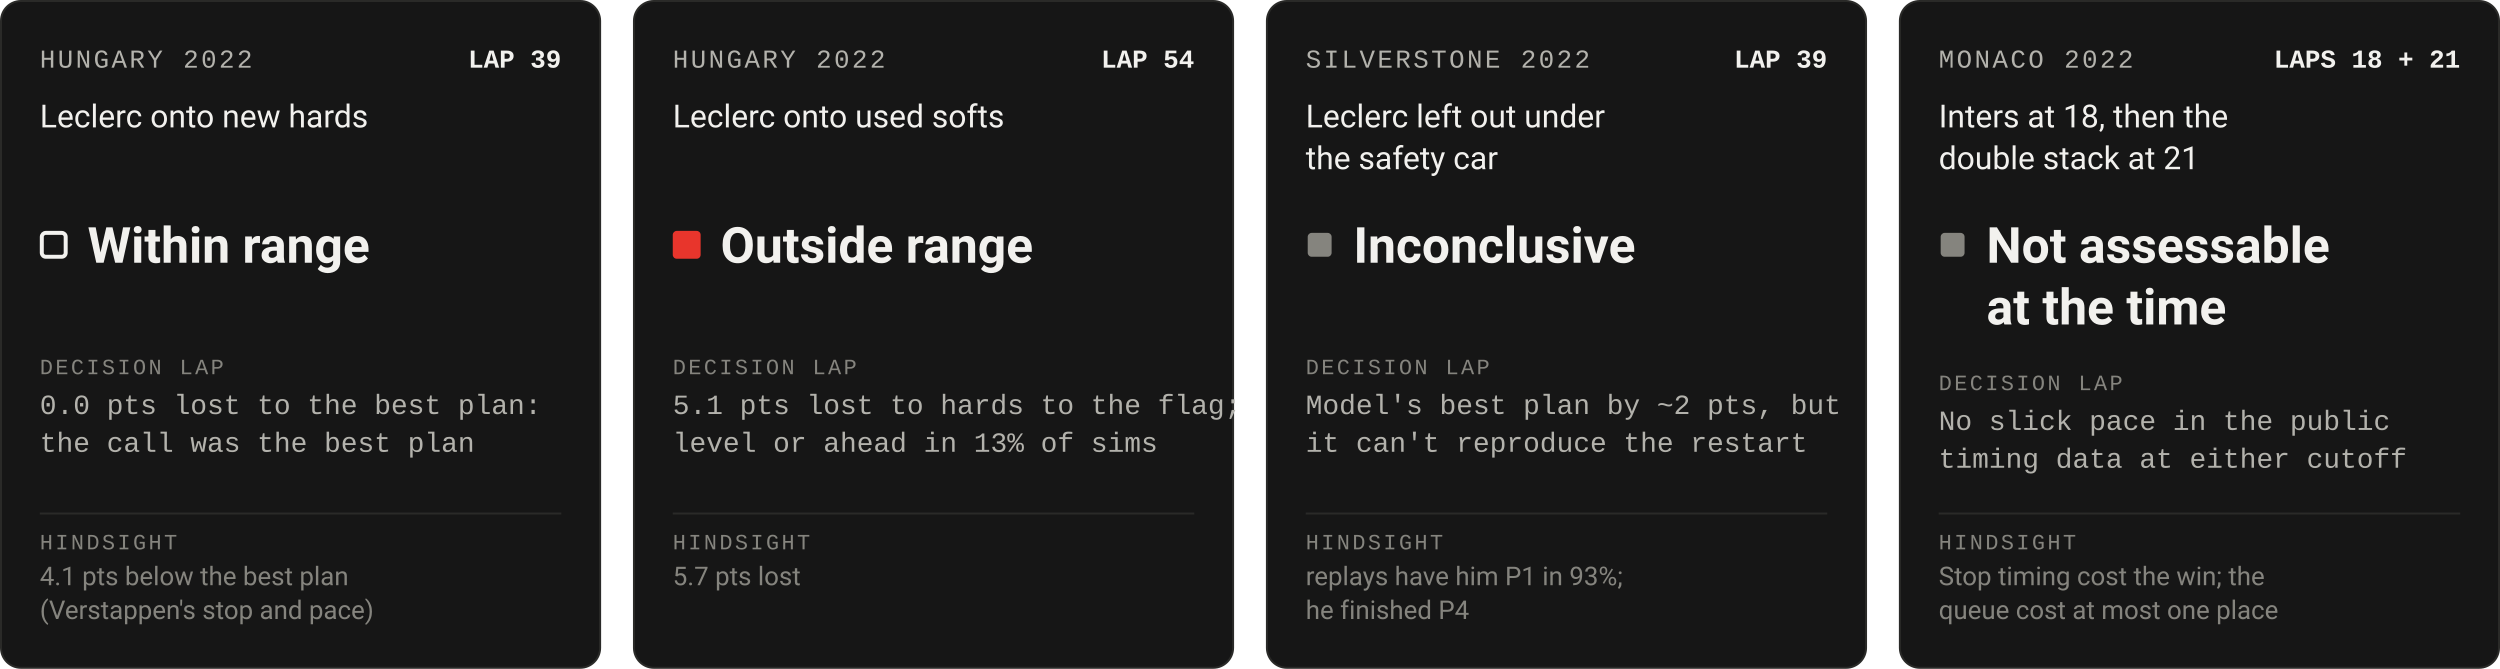
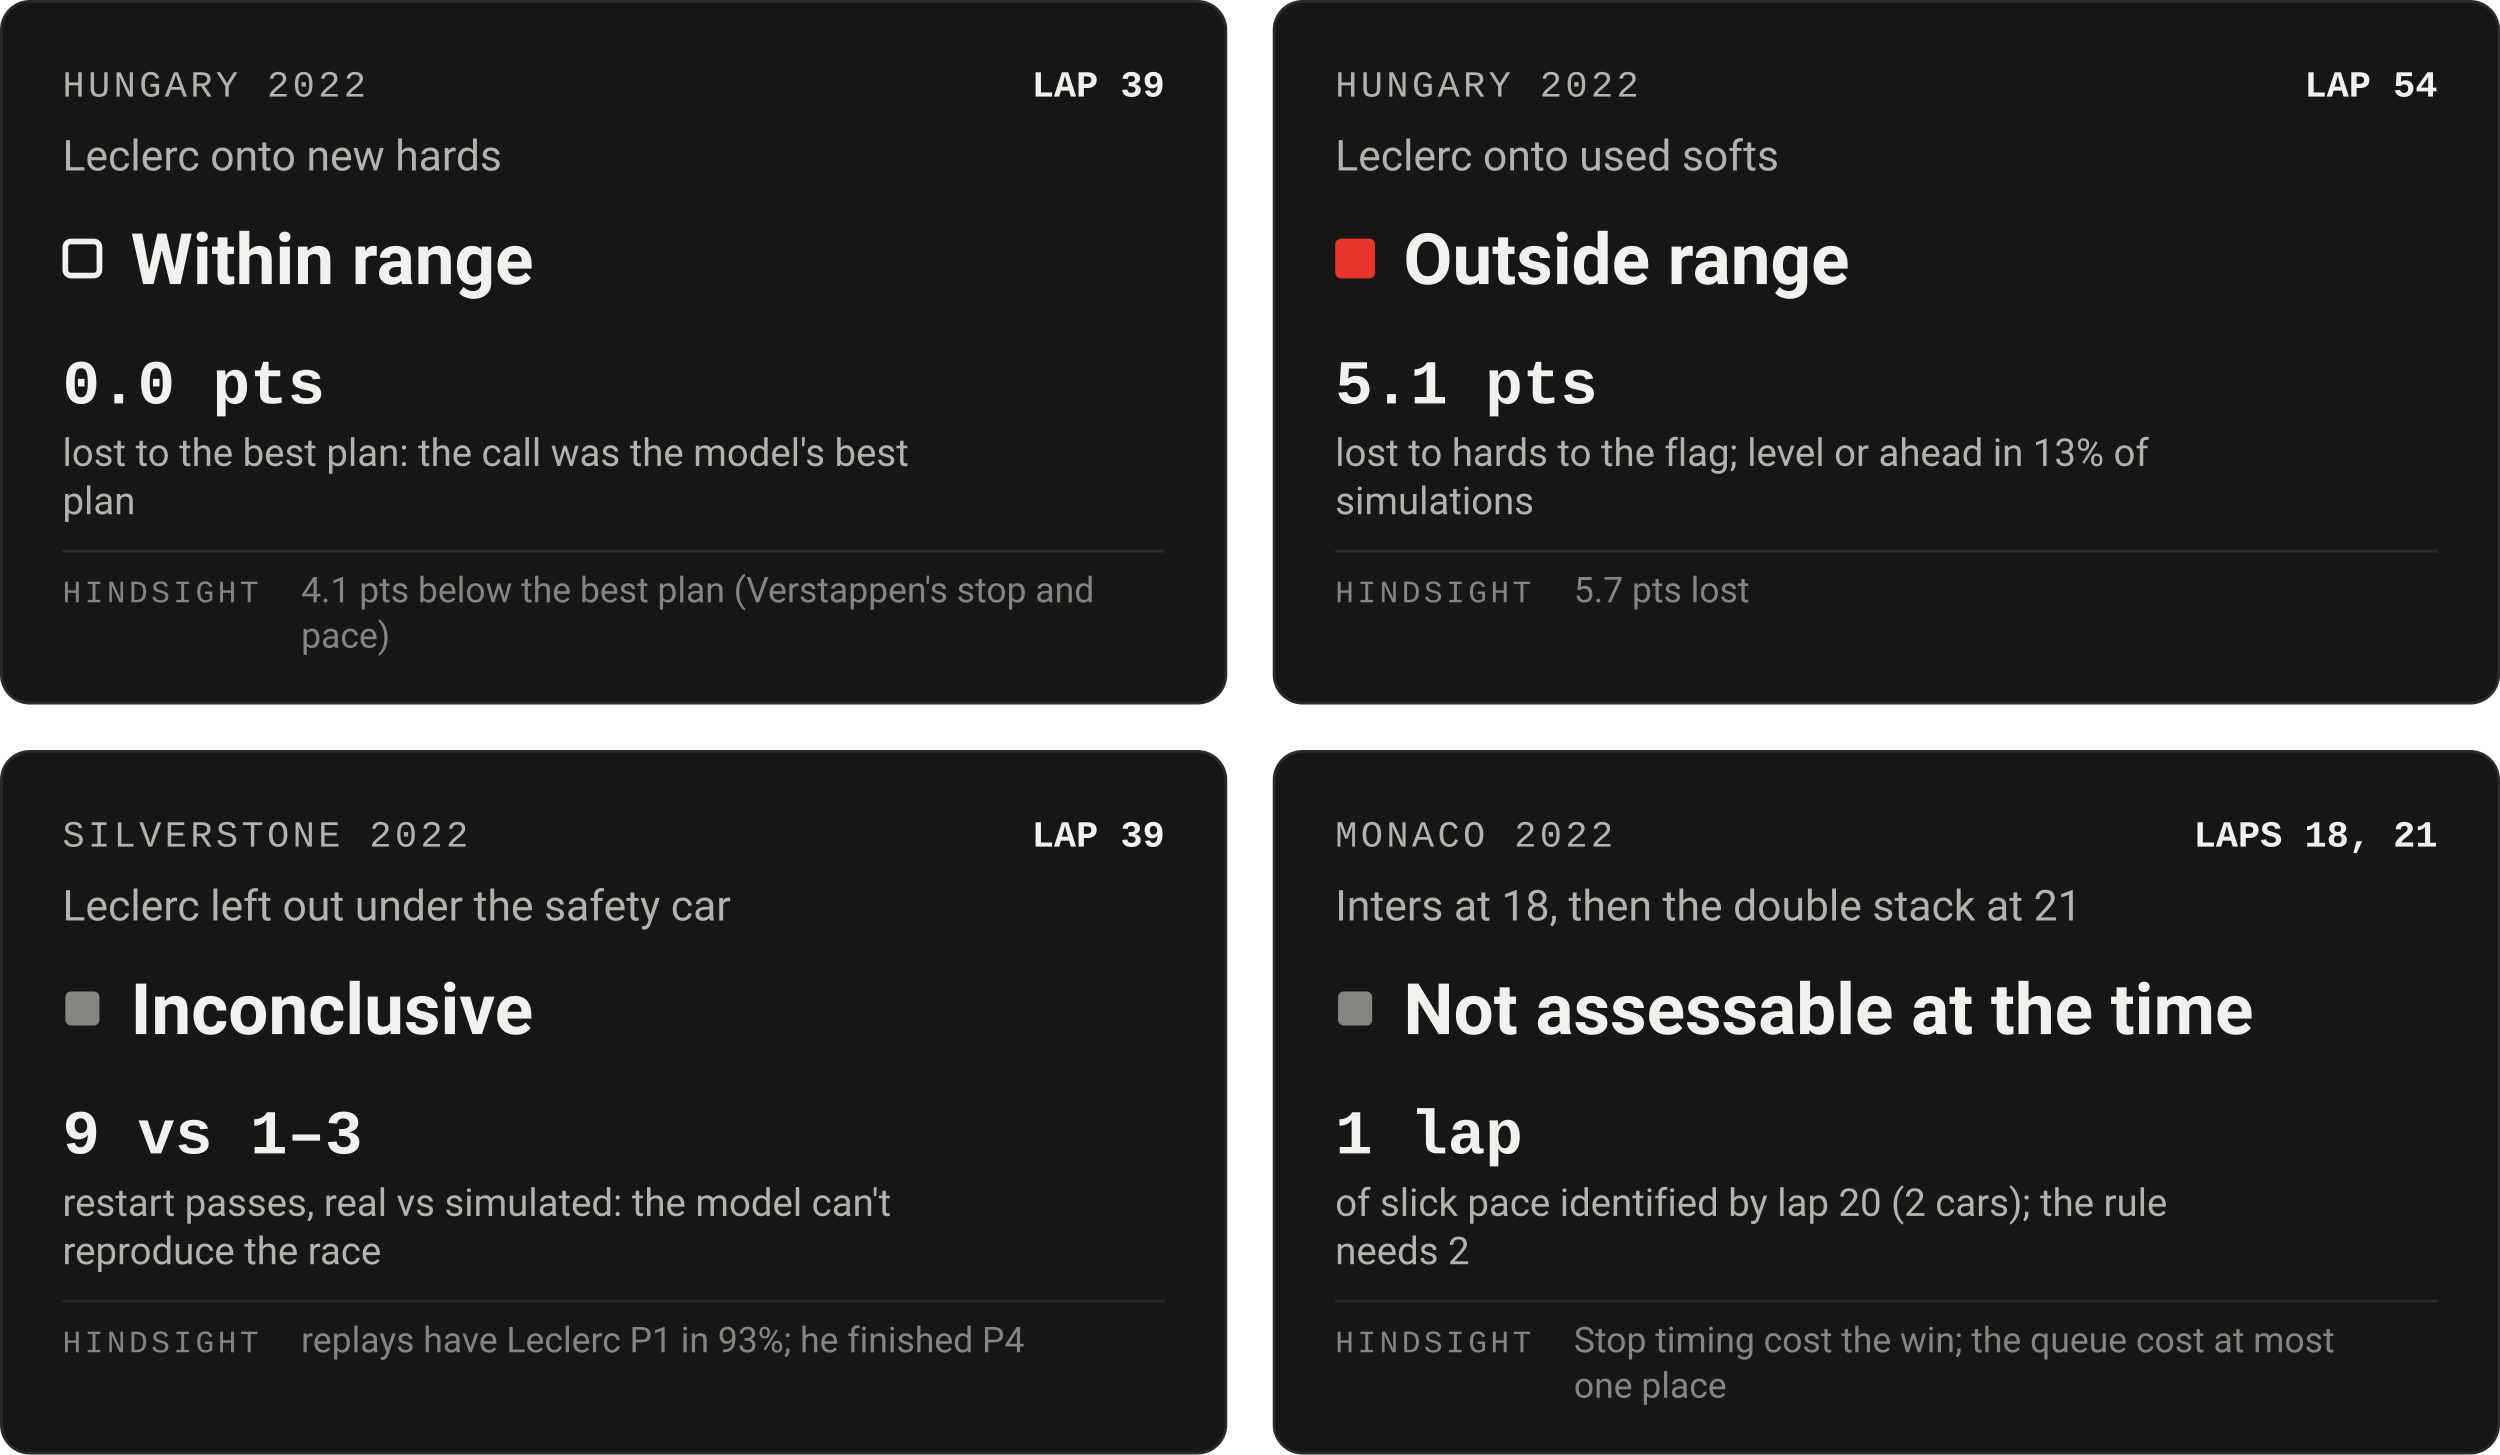
- <svg xmlns="http://www.w3.org/2000/svg" width="1256" height="336" viewBox="0 0 1256 336" role="img" aria-labelledby="t d">
-   <rect width="1256" height="336" fill="none" />
-   <rect x="0.5" y="0.5" width="301" height="335" rx="10" fill="#161616" stroke="#2a2a28" />
-   <text x="20.0" y="34.0" font-family="ui-monospace, SFMono-Regular, Menlo, Consolas, 'Liberation Mono', monospace" font-size="13" font-weight="400" fill="#b3b2ac" text-anchor="start" letter-spacing="1.2">HUNGARY 2022</text>
-   <text x="282.0" y="34.0" font-family="ui-monospace, SFMono-Regular, Menlo, Consolas, 'Liberation Mono', monospace" font-size="13" font-weight="700" fill="#f2f1ee" text-anchor="end">LAP 39</text>
-   <text x="20.0" y="64.0" font-family="system-ui, -apple-system, 'Segoe UI', Roboto, Helvetica, Arial, sans-serif" font-size="16" font-weight="400" fill="#f2f1ee" text-anchor="start">Leclerc onto new hards</text>
-   <rect x="21" y="117" width="12" height="12" rx="2" fill="none" stroke="#f2f1ee" stroke-width="2" />
-   <text x="44.0" y="132.0" font-family="system-ui, -apple-system, 'Segoe UI', Roboto, Helvetica, Arial, sans-serif" font-size="25" font-weight="700" fill="#f2f1ee" text-anchor="start">Within range</text>
-   <text x="20.0" y="188.0" font-family="ui-monospace, SFMono-Regular, Menlo, Consolas, 'Liberation Mono', monospace" font-size="11" font-weight="400" fill="#85847e" text-anchor="start" letter-spacing="1.2">DECISION LAP</text>
-   <text x="20.0" y="208.0" font-family="ui-monospace, SFMono-Regular, Menlo, Consolas, 'Liberation Mono', monospace" font-size="14" font-weight="400" fill="#b3b2ac" text-anchor="start">0.0 pts lost to the best plan:</text>
-   <text x="20.0" y="227.0" font-family="ui-monospace, SFMono-Regular, Menlo, Consolas, 'Liberation Mono', monospace" font-size="14" font-weight="400" fill="#b3b2ac" text-anchor="start">the call was the best plan</text>
-   <line x1="20" x2="282" y1="258" y2="258" stroke="#2a2a28" />
-   <text x="20.0" y="276.0" font-family="ui-monospace, SFMono-Regular, Menlo, Consolas, 'Liberation Mono', monospace" font-size="11" font-weight="400" fill="#85847e" text-anchor="start" letter-spacing="1.2">HINDSIGHT</text>
-   <text x="20.0" y="294.0" font-family="system-ui, -apple-system, 'Segoe UI', Roboto, Helvetica, Arial, sans-serif" font-size="13" font-weight="400" fill="#85847e" text-anchor="start">4.1 pts below the best plan</text>
-   <text x="20.0" y="311.0" font-family="system-ui, -apple-system, 'Segoe UI', Roboto, Helvetica, Arial, sans-serif" font-size="13" font-weight="400" fill="#85847e" text-anchor="start">(Verstappen's stop and pace)</text>
-   <rect x="318.5" y="0.5" width="301" height="335" rx="10" fill="#161616" stroke="#2a2a28" />
-   <text x="338.0" y="34.0" font-family="ui-monospace, SFMono-Regular, Menlo, Consolas, 'Liberation Mono', monospace" font-size="13" font-weight="400" fill="#b3b2ac" text-anchor="start" letter-spacing="1.2">HUNGARY 2022</text>
-   <text x="600.0" y="34.0" font-family="ui-monospace, SFMono-Regular, Menlo, Consolas, 'Liberation Mono', monospace" font-size="13" font-weight="700" fill="#f2f1ee" text-anchor="end">LAP 54</text>
-   <text x="338.0" y="64.0" font-family="system-ui, -apple-system, 'Segoe UI', Roboto, Helvetica, Arial, sans-serif" font-size="16" font-weight="400" fill="#f2f1ee" text-anchor="start">Leclerc onto used softs</text>
-   <rect x="338" y="116" width="14" height="14" rx="2" fill="#e8352c" />
-   <text x="362.0" y="132.0" font-family="system-ui, -apple-system, 'Segoe UI', Roboto, Helvetica, Arial, sans-serif" font-size="25" font-weight="700" fill="#f2f1ee" text-anchor="start">Outside range</text>
-   <text x="338.0" y="188.0" font-family="ui-monospace, SFMono-Regular, Menlo, Consolas, 'Liberation Mono', monospace" font-size="11" font-weight="400" fill="#85847e" text-anchor="start" letter-spacing="1.2">DECISION LAP</text>
-   <text x="338.0" y="208.0" font-family="ui-monospace, SFMono-Regular, Menlo, Consolas, 'Liberation Mono', monospace" font-size="14" font-weight="400" fill="#b3b2ac" text-anchor="start">5.1 pts lost to hards to the flag;</text>
-   <text x="338.0" y="227.0" font-family="ui-monospace, SFMono-Regular, Menlo, Consolas, 'Liberation Mono', monospace" font-size="14" font-weight="400" fill="#b3b2ac" text-anchor="start">level or ahead in 13% of sims</text>
-   <line x1="338" x2="600" y1="258" y2="258" stroke="#2a2a28" />
-   <text x="338.0" y="276.0" font-family="ui-monospace, SFMono-Regular, Menlo, Consolas, 'Liberation Mono', monospace" font-size="11" font-weight="400" fill="#85847e" text-anchor="start" letter-spacing="1.2">HINDSIGHT</text>
-   <text x="338.0" y="294.0" font-family="system-ui, -apple-system, 'Segoe UI', Roboto, Helvetica, Arial, sans-serif" font-size="13" font-weight="400" fill="#85847e" text-anchor="start">5.7 pts lost</text>
-   <rect x="636.5" y="0.5" width="301" height="335" rx="10" fill="#161616" stroke="#2a2a28" />
-   <text x="656.0" y="34.0" font-family="ui-monospace, SFMono-Regular, Menlo, Consolas, 'Liberation Mono', monospace" font-size="13" font-weight="400" fill="#b3b2ac" text-anchor="start" letter-spacing="1.2">SILVERSTONE 2022</text>
-   <text x="918.0" y="34.0" font-family="ui-monospace, SFMono-Regular, Menlo, Consolas, 'Liberation Mono', monospace" font-size="13" font-weight="700" fill="#f2f1ee" text-anchor="end">LAP 39</text>
-   <text x="656.0" y="64.0" font-family="system-ui, -apple-system, 'Segoe UI', Roboto, Helvetica, Arial, sans-serif" font-size="16" font-weight="400" fill="#f2f1ee" text-anchor="start">Leclerc left out under</text>
-   <text x="656.0" y="85.0" font-family="system-ui, -apple-system, 'Segoe UI', Roboto, Helvetica, Arial, sans-serif" font-size="16" font-weight="400" fill="#f2f1ee" text-anchor="start">the safety car</text>
-   <rect x="657" y="117" width="12" height="12" rx="2" fill="#85847e" />
-   <text x="680.0" y="132.0" font-family="system-ui, -apple-system, 'Segoe UI', Roboto, Helvetica, Arial, sans-serif" font-size="25" font-weight="700" fill="#f2f1ee" text-anchor="start">Inconclusive</text>
-   <text x="656.0" y="188.0" font-family="ui-monospace, SFMono-Regular, Menlo, Consolas, 'Liberation Mono', monospace" font-size="11" font-weight="400" fill="#85847e" text-anchor="start" letter-spacing="1.2">DECISION LAP</text>
-   <text x="656.0" y="208.0" font-family="ui-monospace, SFMono-Regular, Menlo, Consolas, 'Liberation Mono', monospace" font-size="14" font-weight="400" fill="#b3b2ac" text-anchor="start">Model's best plan by ~2 pts, but</text>
-   <text x="656.0" y="227.0" font-family="ui-monospace, SFMono-Regular, Menlo, Consolas, 'Liberation Mono', monospace" font-size="14" font-weight="400" fill="#b3b2ac" text-anchor="start">it can't reproduce the restart</text>
-   <line x1="656" x2="918" y1="258" y2="258" stroke="#2a2a28" />
-   <text x="656.0" y="276.0" font-family="ui-monospace, SFMono-Regular, Menlo, Consolas, 'Liberation Mono', monospace" font-size="11" font-weight="400" fill="#85847e" text-anchor="start" letter-spacing="1.2">HINDSIGHT</text>
-   <text x="656.0" y="294.0" font-family="system-ui, -apple-system, 'Segoe UI', Roboto, Helvetica, Arial, sans-serif" font-size="13" font-weight="400" fill="#85847e" text-anchor="start">replays have him P1 in 93%;</text>
-   <text x="656.0" y="311.0" font-family="system-ui, -apple-system, 'Segoe UI', Roboto, Helvetica, Arial, sans-serif" font-size="13" font-weight="400" fill="#85847e" text-anchor="start">he finished P4</text>
-   <rect x="954.5" y="0.5" width="301" height="335" rx="10" fill="#161616" stroke="#2a2a28" />
-   <text x="974.0" y="34.0" font-family="ui-monospace, SFMono-Regular, Menlo, Consolas, 'Liberation Mono', monospace" font-size="13" font-weight="400" fill="#b3b2ac" text-anchor="start" letter-spacing="1.2">MONACO 2022</text>
-   <text x="1236.0" y="34.0" font-family="ui-monospace, SFMono-Regular, Menlo, Consolas, 'Liberation Mono', monospace" font-size="13" font-weight="700" fill="#f2f1ee" text-anchor="end">LAPS 18 + 21</text>
-   <text x="974.0" y="64.0" font-family="system-ui, -apple-system, 'Segoe UI', Roboto, Helvetica, Arial, sans-serif" font-size="16" font-weight="400" fill="#f2f1ee" text-anchor="start">Inters at 18, then the</text>
-   <text x="974.0" y="85.0" font-family="system-ui, -apple-system, 'Segoe UI', Roboto, Helvetica, Arial, sans-serif" font-size="16" font-weight="400" fill="#f2f1ee" text-anchor="start">double stack at 21</text>
-   <rect x="975" y="117" width="12" height="12" rx="2" fill="#85847e" />
-   <text x="998.0" y="132.0" font-family="system-ui, -apple-system, 'Segoe UI', Roboto, Helvetica, Arial, sans-serif" font-size="25" font-weight="700" fill="#f2f1ee" text-anchor="start">Not assessable</text>
-   <text x="998.0" y="163.0" font-family="system-ui, -apple-system, 'Segoe UI', Roboto, Helvetica, Arial, sans-serif" font-size="25" font-weight="700" fill="#f2f1ee" text-anchor="start">at the time</text>
-   <text x="974.0" y="196.0" font-family="ui-monospace, SFMono-Regular, Menlo, Consolas, 'Liberation Mono', monospace" font-size="11" font-weight="400" fill="#85847e" text-anchor="start" letter-spacing="1.2">DECISION LAP</text>
-   <text x="974.0" y="216.0" font-family="ui-monospace, SFMono-Regular, Menlo, Consolas, 'Liberation Mono', monospace" font-size="14" font-weight="400" fill="#b3b2ac" text-anchor="start">No slick pace in the public</text>
-   <text x="974.0" y="235.0" font-family="ui-monospace, SFMono-Regular, Menlo, Consolas, 'Liberation Mono', monospace" font-size="14" font-weight="400" fill="#b3b2ac" text-anchor="start">timing data at either cutoff</text>
-   <line x1="974" x2="1236" y1="258" y2="258" stroke="#2a2a28" />
-   <text x="974.0" y="276.0" font-family="ui-monospace, SFMono-Regular, Menlo, Consolas, 'Liberation Mono', monospace" font-size="11" font-weight="400" fill="#85847e" text-anchor="start" letter-spacing="1.2">HINDSIGHT</text>
-   <text x="974.0" y="294.0" font-family="system-ui, -apple-system, 'Segoe UI', Roboto, Helvetica, Arial, sans-serif" font-size="13" font-weight="400" fill="#85847e" text-anchor="start">Stop timing cost the win; the</text>
-   <text x="974.0" y="311.0" font-family="system-ui, -apple-system, 'Segoe UI', Roboto, Helvetica, Arial, sans-serif" font-size="13" font-weight="400" fill="#85847e" text-anchor="start">queue cost at most one place</text>
+ <svg xmlns="http://www.w3.org/2000/svg" width="880" height="512" viewBox="0 0 880 512" role="img" aria-labelledby="t d">
+   <rect x="0.5" y="0.5" width="431" height="247" rx="10" fill="#161616" stroke="#2a2a28" />
+   <text x="22.0" y="34.0" font-family="ui-monospace, SFMono-Regular, Menlo, Consolas, 'Liberation Mono', monospace" font-size="13" font-weight="400" fill="#b3b2ac" text-anchor="start" letter-spacing="1.2">HUNGARY 2022</text>
+   <text x="410.0" y="34.0" font-family="ui-monospace, SFMono-Regular, Menlo, Consolas, 'Liberation Mono', monospace" font-size="13" font-weight="700" fill="#f2f1ee" text-anchor="end">LAP 39</text>
+   <text x="22.0" y="60.0" font-family="system-ui, -apple-system, 'Segoe UI', Roboto, Helvetica, Arial, sans-serif" font-size="15" font-weight="400" fill="#b3b2ac" text-anchor="start">Leclerc onto new hards</text>
+   <rect x="23" y="85" width="12" height="12" rx="2" fill="none" stroke="#f2f1ee" stroke-width="2" />
+   <text x="46.0" y="100.0" font-family="system-ui, -apple-system, 'Segoe UI', Roboto, Helvetica, Arial, sans-serif" font-size="25" font-weight="700" fill="#f2f1ee" text-anchor="start">Within range</text>
+   <text x="22.0" y="142.0" font-family="ui-monospace, SFMono-Regular, Menlo, Consolas, 'Liberation Mono', monospace" font-size="22" font-weight="700" fill="#f2f1ee" text-anchor="start">0.0 pts</text>
+   <text x="22.0" y="164.0" font-family="system-ui, -apple-system, 'Segoe UI', Roboto, Helvetica, Arial, sans-serif" font-size="13.5" font-weight="400" fill="#b3b2ac" text-anchor="start">lost to the best plan: the call was the model's best</text>
+   <text x="22.0" y="181.0" font-family="system-ui, -apple-system, 'Segoe UI', Roboto, Helvetica, Arial, sans-serif" font-size="13.5" font-weight="400" fill="#b3b2ac" text-anchor="start">plan</text>
+   <line x1="22" x2="410" y1="194" y2="194" stroke="#2a2a28" />
+   <text x="22.0" y="212.0" font-family="ui-monospace, SFMono-Regular, Menlo, Consolas, 'Liberation Mono', monospace" font-size="11" font-weight="400" fill="#85847e" text-anchor="start" letter-spacing="1.2">HINDSIGHT</text>
+   <text x="106.0" y="212.0" font-family="system-ui, -apple-system, 'Segoe UI', Roboto, Helvetica, Arial, sans-serif" font-size="12.5" font-weight="400" fill="#85847e" text-anchor="start">4.1 pts below the best plan (Verstappen's stop and</text>
+   <text x="106.0" y="228.0" font-family="system-ui, -apple-system, 'Segoe UI', Roboto, Helvetica, Arial, sans-serif" font-size="12.5" font-weight="400" fill="#85847e" text-anchor="start">pace)</text>
+   <rect x="448.5" y="0.5" width="431" height="247" rx="10" fill="#161616" stroke="#2a2a28" />
+   <text x="470.0" y="34.0" font-family="ui-monospace, SFMono-Regular, Menlo, Consolas, 'Liberation Mono', monospace" font-size="13" font-weight="400" fill="#b3b2ac" text-anchor="start" letter-spacing="1.2">HUNGARY 2022</text>
+   <text x="858.0" y="34.0" font-family="ui-monospace, SFMono-Regular, Menlo, Consolas, 'Liberation Mono', monospace" font-size="13" font-weight="700" fill="#f2f1ee" text-anchor="end">LAP 54</text>
+   <text x="470.0" y="60.0" font-family="system-ui, -apple-system, 'Segoe UI', Roboto, Helvetica, Arial, sans-serif" font-size="15" font-weight="400" fill="#b3b2ac" text-anchor="start">Leclerc onto used softs</text>
+   <rect x="470" y="84" width="14" height="14" rx="2" fill="#e8352c" />
+   <text x="494.0" y="100.0" font-family="system-ui, -apple-system, 'Segoe UI', Roboto, Helvetica, Arial, sans-serif" font-size="25" font-weight="700" fill="#f2f1ee" text-anchor="start">Outside range</text>
+   <text x="470.0" y="142.0" font-family="ui-monospace, SFMono-Regular, Menlo, Consolas, 'Liberation Mono', monospace" font-size="22" font-weight="700" fill="#f2f1ee" text-anchor="start">5.1 pts</text>
+   <text x="470.0" y="164.0" font-family="system-ui, -apple-system, 'Segoe UI', Roboto, Helvetica, Arial, sans-serif" font-size="13.5" font-weight="400" fill="#b3b2ac" text-anchor="start">lost to hards to the flag; level or ahead in 13% of</text>
+   <text x="470.0" y="181.0" font-family="system-ui, -apple-system, 'Segoe UI', Roboto, Helvetica, Arial, sans-serif" font-size="13.5" font-weight="400" fill="#b3b2ac" text-anchor="start">simulations</text>
+   <line x1="470" x2="858" y1="194" y2="194" stroke="#2a2a28" />
+   <text x="470.0" y="212.0" font-family="ui-monospace, SFMono-Regular, Menlo, Consolas, 'Liberation Mono', monospace" font-size="11" font-weight="400" fill="#85847e" text-anchor="start" letter-spacing="1.2">HINDSIGHT</text>
+   <text x="554.0" y="212.0" font-family="system-ui, -apple-system, 'Segoe UI', Roboto, Helvetica, Arial, sans-serif" font-size="12.5" font-weight="400" fill="#85847e" text-anchor="start">5.7 pts lost</text>
+   <rect x="0.5" y="264.5" width="431" height="247" rx="10" fill="#161616" stroke="#2a2a28" />
+   <text x="22.0" y="298.0" font-family="ui-monospace, SFMono-Regular, Menlo, Consolas, 'Liberation Mono', monospace" font-size="13" font-weight="400" fill="#b3b2ac" text-anchor="start" letter-spacing="1.2">SILVERSTONE 2022</text>
+   <text x="410.0" y="298.0" font-family="ui-monospace, SFMono-Regular, Menlo, Consolas, 'Liberation Mono', monospace" font-size="13" font-weight="700" fill="#f2f1ee" text-anchor="end">LAP 39</text>
+   <text x="22.0" y="324.0" font-family="system-ui, -apple-system, 'Segoe UI', Roboto, Helvetica, Arial, sans-serif" font-size="15" font-weight="400" fill="#b3b2ac" text-anchor="start">Leclerc left out under the safety car</text>
+   <rect x="23" y="349" width="12" height="12" rx="2" fill="#85847e" />
+   <text x="46.0" y="364.0" font-family="system-ui, -apple-system, 'Segoe UI', Roboto, Helvetica, Arial, sans-serif" font-size="25" font-weight="700" fill="#f2f1ee" text-anchor="start">Inconclusive</text>
+   <text x="22.0" y="406.0" font-family="ui-monospace, SFMono-Regular, Menlo, Consolas, 'Liberation Mono', monospace" font-size="22" font-weight="700" fill="#f2f1ee" text-anchor="start">9 vs 1–3</text>
+   <text x="22.0" y="428.0" font-family="system-ui, -apple-system, 'Segoe UI', Roboto, Helvetica, Arial, sans-serif" font-size="13.5" font-weight="400" fill="#b3b2ac" text-anchor="start">restart passes, real vs simulated: the model can't</text>
+   <text x="22.0" y="445.0" font-family="system-ui, -apple-system, 'Segoe UI', Roboto, Helvetica, Arial, sans-serif" font-size="13.5" font-weight="400" fill="#b3b2ac" text-anchor="start">reproduce the race</text>
+   <line x1="22" x2="410" y1="458" y2="458" stroke="#2a2a28" />
+   <text x="22.0" y="476.0" font-family="ui-monospace, SFMono-Regular, Menlo, Consolas, 'Liberation Mono', monospace" font-size="11" font-weight="400" fill="#85847e" text-anchor="start" letter-spacing="1.2">HINDSIGHT</text>
+   <text x="106.0" y="476.0" font-family="system-ui, -apple-system, 'Segoe UI', Roboto, Helvetica, Arial, sans-serif" font-size="12.5" font-weight="400" fill="#85847e" text-anchor="start">replays have Leclerc P1 in 93%; he finished P4</text>
+   <rect x="448.5" y="264.5" width="431" height="247" rx="10" fill="#161616" stroke="#2a2a28" />
+   <text x="470.0" y="298.0" font-family="ui-monospace, SFMono-Regular, Menlo, Consolas, 'Liberation Mono', monospace" font-size="13" font-weight="400" fill="#b3b2ac" text-anchor="start" letter-spacing="1.2">MONACO 2022</text>
+   <text x="858.0" y="298.0" font-family="ui-monospace, SFMono-Regular, Menlo, Consolas, 'Liberation Mono', monospace" font-size="13" font-weight="700" fill="#f2f1ee" text-anchor="end">LAPS 18, 21</text>
+   <text x="470.0" y="324.0" font-family="system-ui, -apple-system, 'Segoe UI', Roboto, Helvetica, Arial, sans-serif" font-size="15" font-weight="400" fill="#b3b2ac" text-anchor="start">Inters at 18, then the double stack at 21</text>
+   <rect x="471" y="349" width="12" height="12" rx="2" fill="#85847e" />
+   <text x="494.0" y="364.0" font-family="system-ui, -apple-system, 'Segoe UI', Roboto, Helvetica, Arial, sans-serif" font-size="25" font-weight="700" fill="#f2f1ee" text-anchor="start">Not assessable at the time</text>
+   <text x="470.0" y="406.0" font-family="ui-monospace, SFMono-Regular, Menlo, Consolas, 'Liberation Mono', monospace" font-size="22" font-weight="700" fill="#f2f1ee" text-anchor="start">1 lap</text>
+   <text x="470.0" y="428.0" font-family="system-ui, -apple-system, 'Segoe UI', Roboto, Helvetica, Arial, sans-serif" font-size="13.5" font-weight="400" fill="#b3b2ac" text-anchor="start">of slick pace identified by lap 20 (2 cars); the rule</text>
+   <text x="470.0" y="445.0" font-family="system-ui, -apple-system, 'Segoe UI', Roboto, Helvetica, Arial, sans-serif" font-size="13.5" font-weight="400" fill="#b3b2ac" text-anchor="start">needs 2</text>
+   <line x1="470" x2="858" y1="458" y2="458" stroke="#2a2a28" />
+   <text x="470.0" y="476.0" font-family="ui-monospace, SFMono-Regular, Menlo, Consolas, 'Liberation Mono', monospace" font-size="11" font-weight="400" fill="#85847e" text-anchor="start" letter-spacing="1.2">HINDSIGHT</text>
+   <text x="554.0" y="476.0" font-family="system-ui, -apple-system, 'Segoe UI', Roboto, Helvetica, Arial, sans-serif" font-size="12.5" font-weight="400" fill="#85847e" text-anchor="start">Stop timing cost the win; the queue cost at most</text>
+   <text x="554.0" y="492.0" font-family="system-ui, -apple-system, 'Segoe UI', Roboto, Helvetica, Arial, sans-serif" font-size="12.5" font-weight="400" fill="#85847e" text-anchor="start">one place</text>
</svg>
